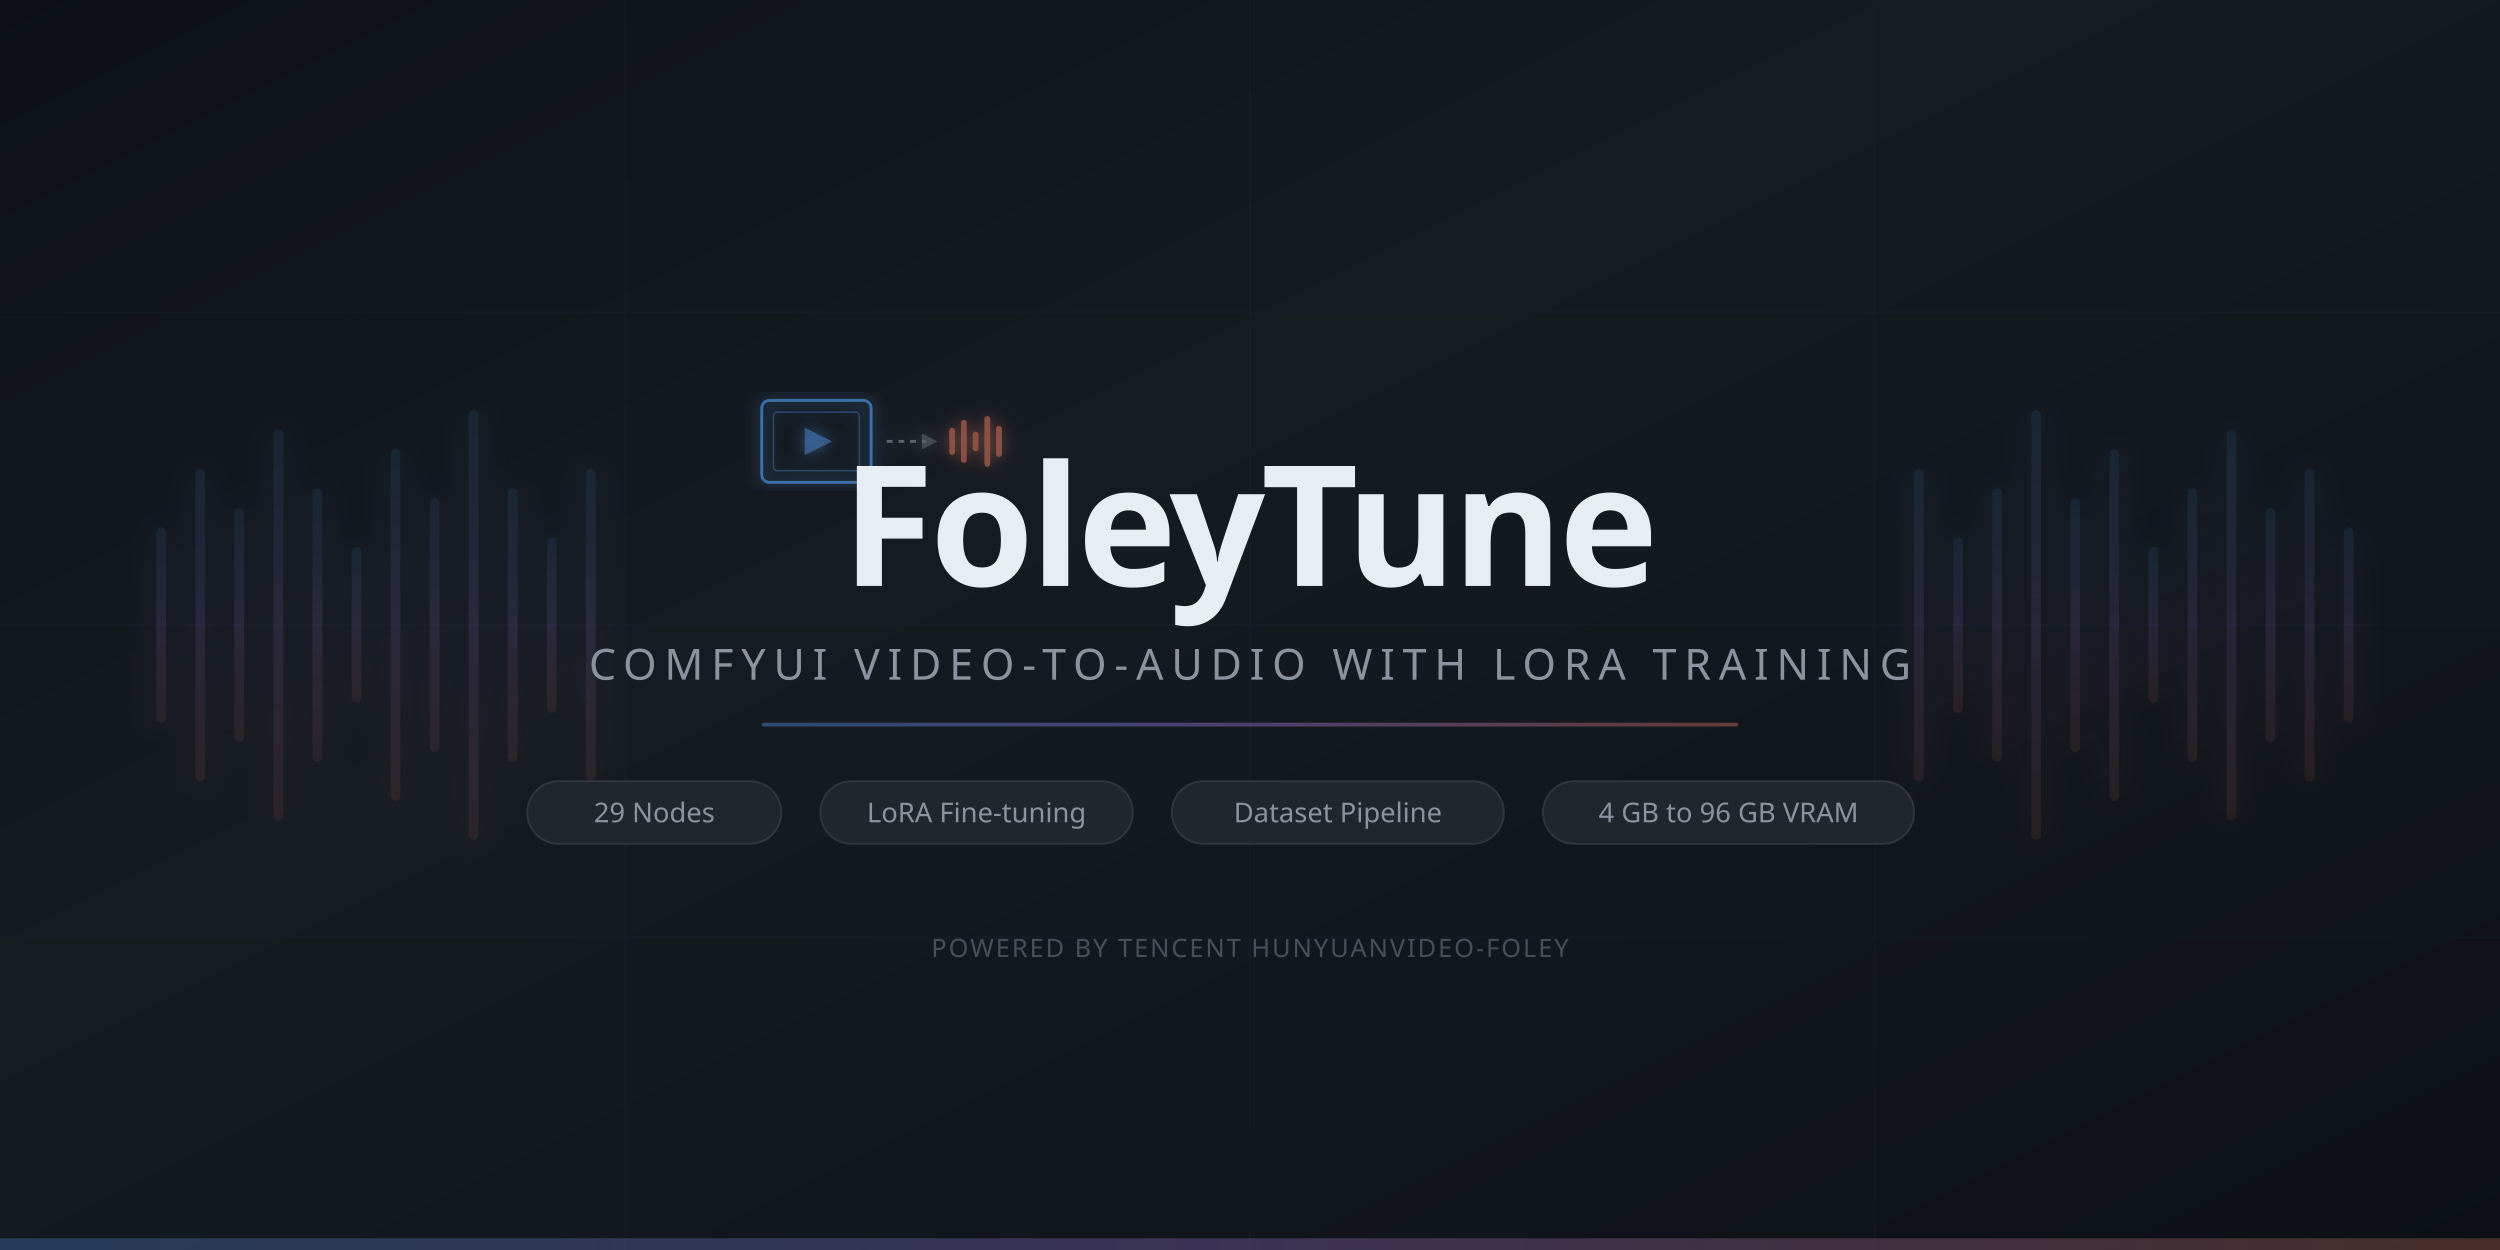
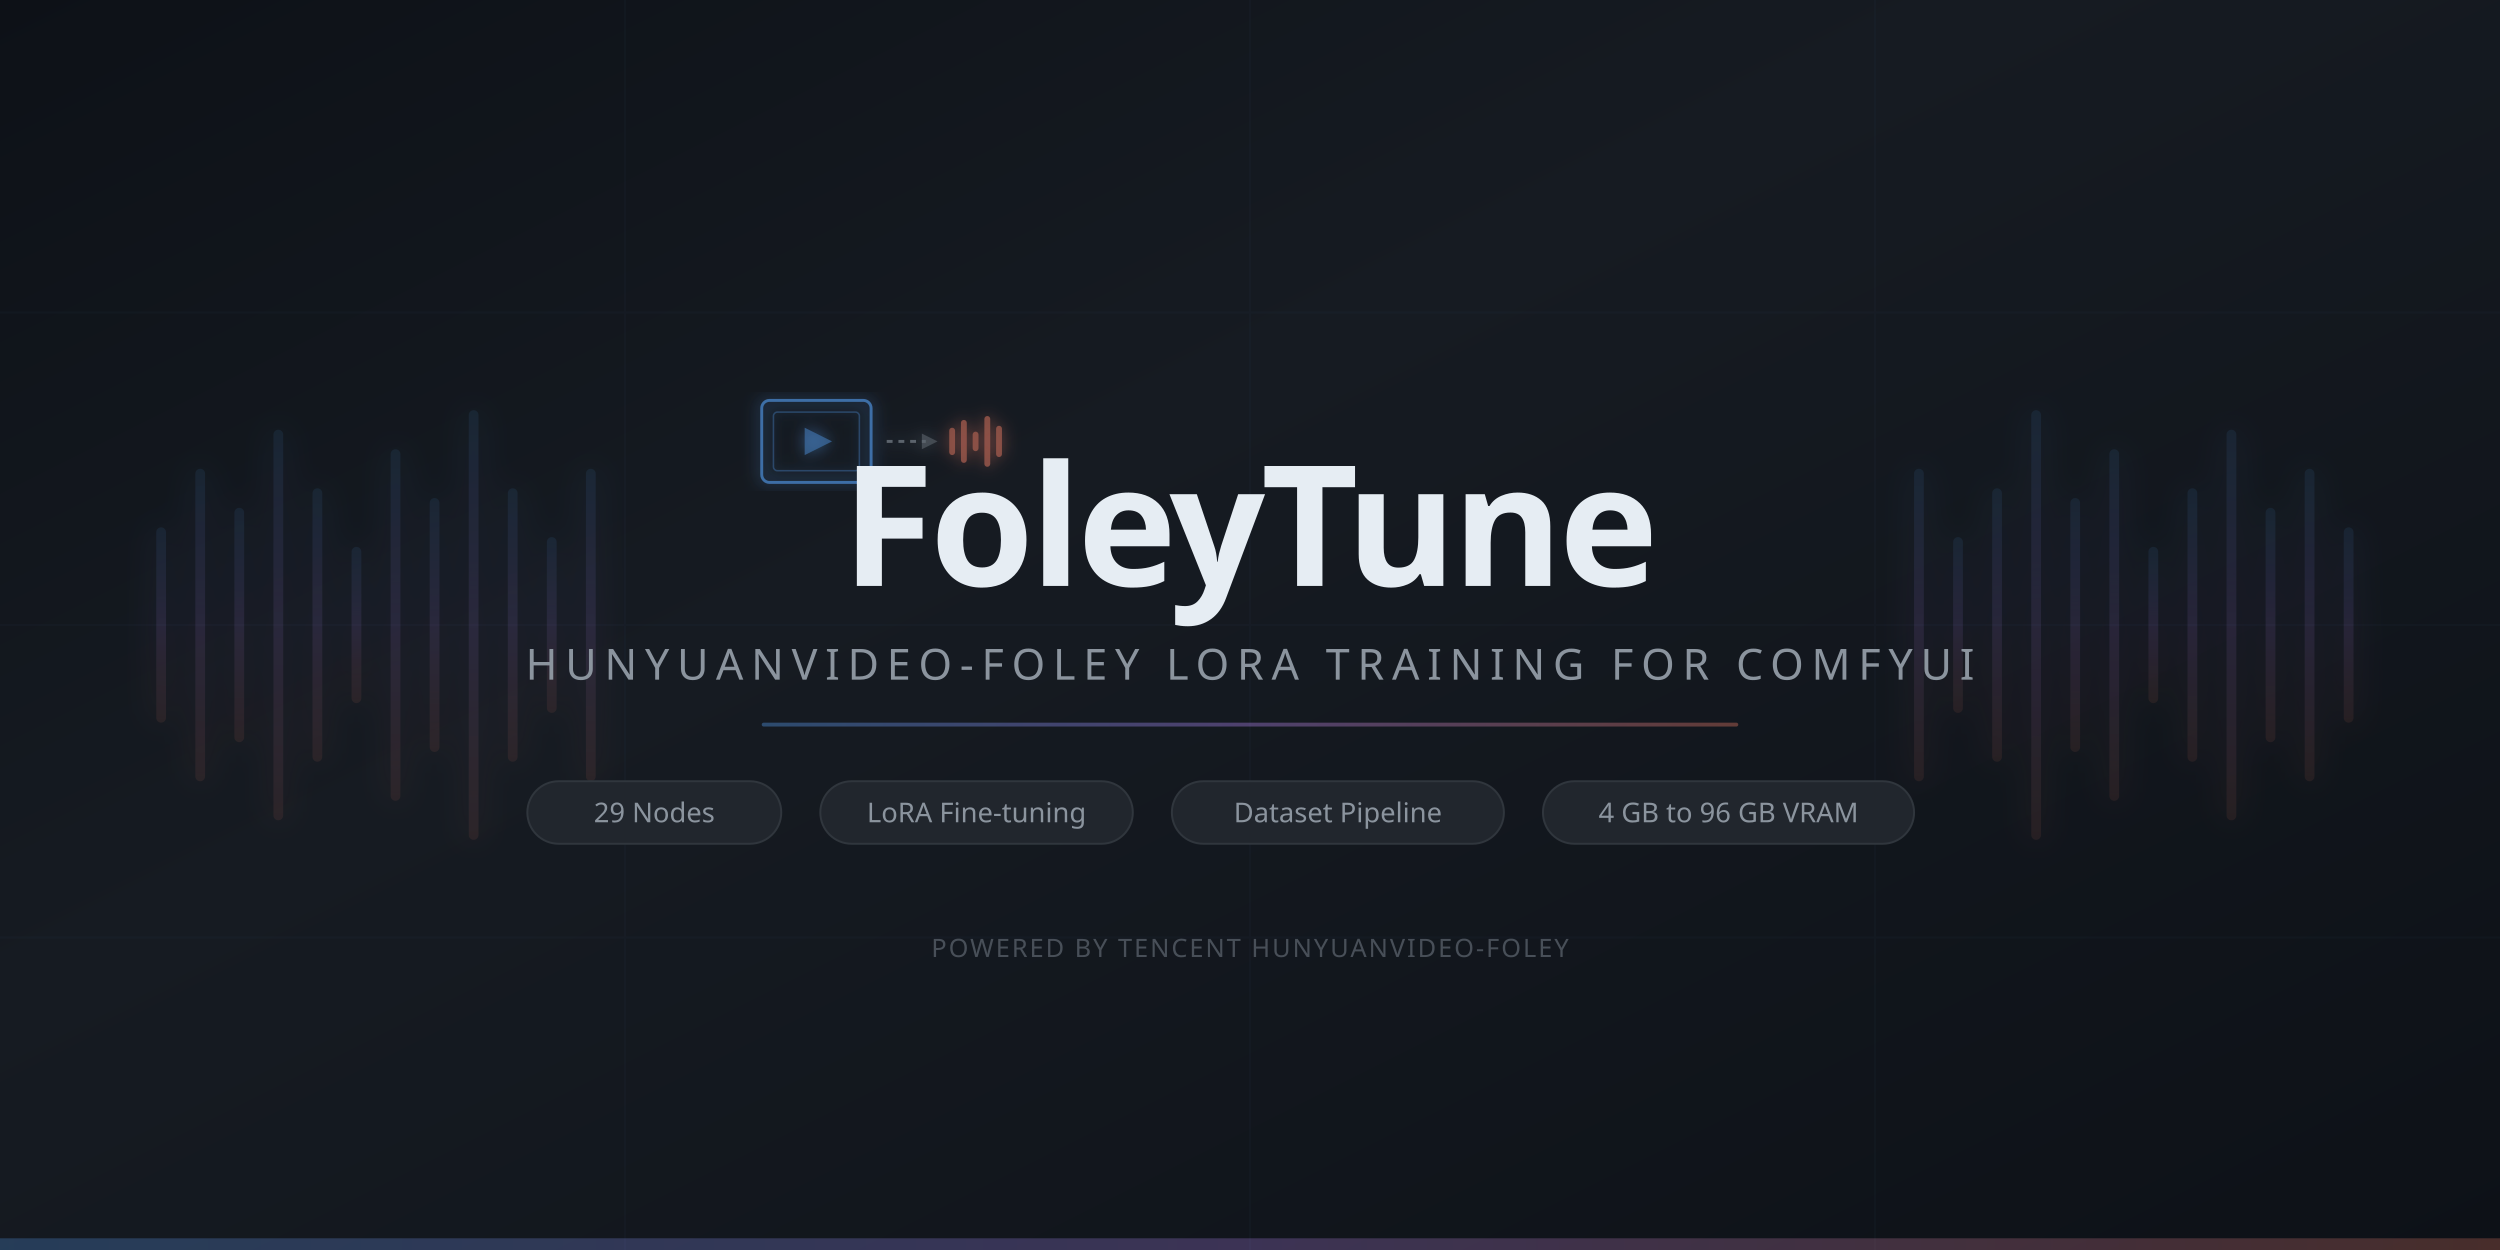
<svg xmlns="http://www.w3.org/2000/svg" viewBox="0 0 1280 640">
  <defs>
    <linearGradient id="bg" x1="0%" y1="0%" x2="100%" y2="100%">
      <stop offset="0%" style="stop-color:#0d1117" />
      <stop offset="40%" style="stop-color:#161b22" />
      <stop offset="100%" style="stop-color:#0d1117" />
    </linearGradient>
    <linearGradient id="accent" x1="0%" y1="0%" x2="100%" y2="0%">
      <stop offset="0%" style="stop-color:#58a6ff" />
      <stop offset="50%" style="stop-color:#bc8cff" />
      <stop offset="100%" style="stop-color:#f78166" />
    </linearGradient>
    <linearGradient id="accentV" x1="0%" y1="0%" x2="0%" y2="100%">
      <stop offset="0%" style="stop-color:#58a6ff;stop-opacity:0.6" />
      <stop offset="50%" style="stop-color:#bc8cff;stop-opacity:0.8" />
      <stop offset="100%" style="stop-color:#f78166;stop-opacity:0.6" />
    </linearGradient>
    <filter id="glow">
      <feGaussianBlur stdDeviation="4" result="blur" />
      <feMerge>
        <feMergeNode in="blur" />
        <feMergeNode in="SourceGraphic" />
      </feMerge>
    </filter>
    <filter id="softglow">
      <feGaussianBlur stdDeviation="8" result="blur" />
      <feMerge>
        <feMergeNode in="blur" />
        <feMergeNode in="SourceGraphic" />
      </feMerge>
    </filter>
  </defs>
  <rect width="1280" height="640" fill="url(#bg)" />
  <g opacity="0.025" stroke="#58a6ff">
    <line x1="0" y1="160" x2="1280" y2="160" />
    <line x1="0" y1="320" x2="1280" y2="320" />
    <line x1="0" y1="480" x2="1280" y2="480" />
    <line x1="320" y1="0" x2="320" y2="640" />
    <line x1="640" y1="0" x2="640" y2="640" />
    <line x1="960" y1="0" x2="960" y2="640" />
  </g>
  <g filter="url(#softglow)" opacity="0.15">
    <g fill="url(#accentV)">
      <rect x="80" y="270" width="5" height="100" rx="2.5" />
      <rect x="100" y="240" width="5" height="160" rx="2.5" />
      <rect x="120" y="260" width="5" height="120" rx="2.5" />
      <rect x="140" y="220" width="5" height="200" rx="2.5" />
      <rect x="160" y="250" width="5" height="140" rx="2.5" />
      <rect x="180" y="280" width="5" height="80" rx="2.5" />
      <rect x="200" y="230" width="5" height="180" rx="2.5" />
      <rect x="220" y="255" width="5" height="130" rx="2.5" />
      <rect x="240" y="210" width="5" height="220" rx="2.5" />
      <rect x="260" y="250" width="5" height="140" rx="2.5" />
      <rect x="280" y="275" width="5" height="90" rx="2.5" />
      <rect x="300" y="240" width="5" height="160" rx="2.5" />
      <rect x="980" y="240" width="5" height="160" rx="2.5" />
      <rect x="1000" y="275" width="5" height="90" rx="2.5" />
      <rect x="1020" y="250" width="5" height="140" rx="2.5" />
      <rect x="1040" y="210" width="5" height="220" rx="2.5" />
      <rect x="1060" y="255" width="5" height="130" rx="2.5" />
      <rect x="1080" y="230" width="5" height="180" rx="2.5" />
      <rect x="1100" y="280" width="5" height="80" rx="2.5" />
      <rect x="1120" y="250" width="5" height="140" rx="2.5" />
      <rect x="1140" y="220" width="5" height="200" rx="2.5" />
      <rect x="1160" y="260" width="5" height="120" rx="2.5" />
      <rect x="1180" y="240" width="5" height="160" rx="2.5" />
      <rect x="1200" y="270" width="5" height="100" rx="2.5" />
    </g>
  </g>
  <g transform="translate(390, 205)" opacity="0.6" filter="url(#glow)">
    <rect x="0" y="0" width="56" height="42" rx="4" fill="none" stroke="#58a6ff" stroke-width="1.5" />
    <rect x="6" y="6" width="44" height="30" rx="2" fill="none" stroke="#58a6ff" stroke-width="0.8" opacity="0.5" />
    <polygon points="22,14 22,28 36,21" fill="#58a6ff" opacity="0.7" />
    <line x1="64" y1="21" x2="84" y2="21" stroke="#8b949e" stroke-width="1.5" stroke-dasharray="3,3" />
    <polygon points="82,17 90,21 82,25" fill="#8b949e" opacity="0.6" />
    <g transform="translate(96, 8)">
      <rect x="0" y="6" width="3" height="14" rx="1.5" fill="#f78166" opacity="0.8" />
      <rect x="6" y="2" width="3" height="22" rx="1.5" fill="#f78166" opacity="0.8" />
      <rect x="12" y="8" width="3" height="10" rx="1.5" fill="#f78166" opacity="0.8" />
      <rect x="18" y="0" width="3" height="26" rx="1.5" fill="#f78166" opacity="0.8" />
      <rect x="24" y="5" width="3" height="16" rx="1.5" fill="#f78166" opacity="0.8" />
    </g>
  </g>
  <text x="640" y="300" text-anchor="middle" font-family="'Segoe UI', system-ui, -apple-system, sans-serif" font-size="86" font-weight="700" fill="#e6edf3" letter-spacing="-2">
    FoleyTune
  </text>
  <text x="640" y="348" text-anchor="middle" font-family="'Segoe UI', system-ui, -apple-system, sans-serif" font-size="22" fill="#8b949e" letter-spacing="4">
-     COMFYUI VIDEO-TO-AUDIO WITH LORA TRAINING
+     HUNYUANVIDEO-FOLEY LORA TRAINING FOR COMFYUI
  </text>
  <rect x="390" y="370" width="500" height="2" rx="1" fill="url(#accent)" opacity="0.35" />
  <g font-family="'Segoe UI', system-ui, -apple-system, sans-serif" font-size="14">
    <rect x="270" y="400" width="130" height="32" rx="16" fill="#21262d" stroke="#30363d" stroke-width="1" />
    <text x="335" y="421" text-anchor="middle" fill="#8b949e">29 Nodes</text>
    <rect x="420" y="400" width="160" height="32" rx="16" fill="#21262d" stroke="#30363d" stroke-width="1" />
    <text x="500" y="421" text-anchor="middle" fill="#8b949e">LoRA Fine-tuning</text>
    <rect x="600" y="400" width="170" height="32" rx="16" fill="#21262d" stroke="#30363d" stroke-width="1" />
    <text x="685" y="421" text-anchor="middle" fill="#8b949e">Dataset Pipeline</text>
    <rect x="790" y="400" width="190" height="32" rx="16" fill="#21262d" stroke="#30363d" stroke-width="1" />
    <text x="885" y="421" text-anchor="middle" fill="#8b949e">4 GB to 96 GB VRAM</text>
  </g>
  <text x="640" y="490" text-anchor="middle" font-family="'Segoe UI', system-ui, -apple-system, sans-serif" font-size="13" fill="#484f58" letter-spacing="1">
    POWERED BY TENCENT HUNYUANVIDEO-FOLEY
  </text>
  <rect x="0" y="634" width="1280" height="6" fill="url(#accent)" opacity="0.25" />
</svg>
